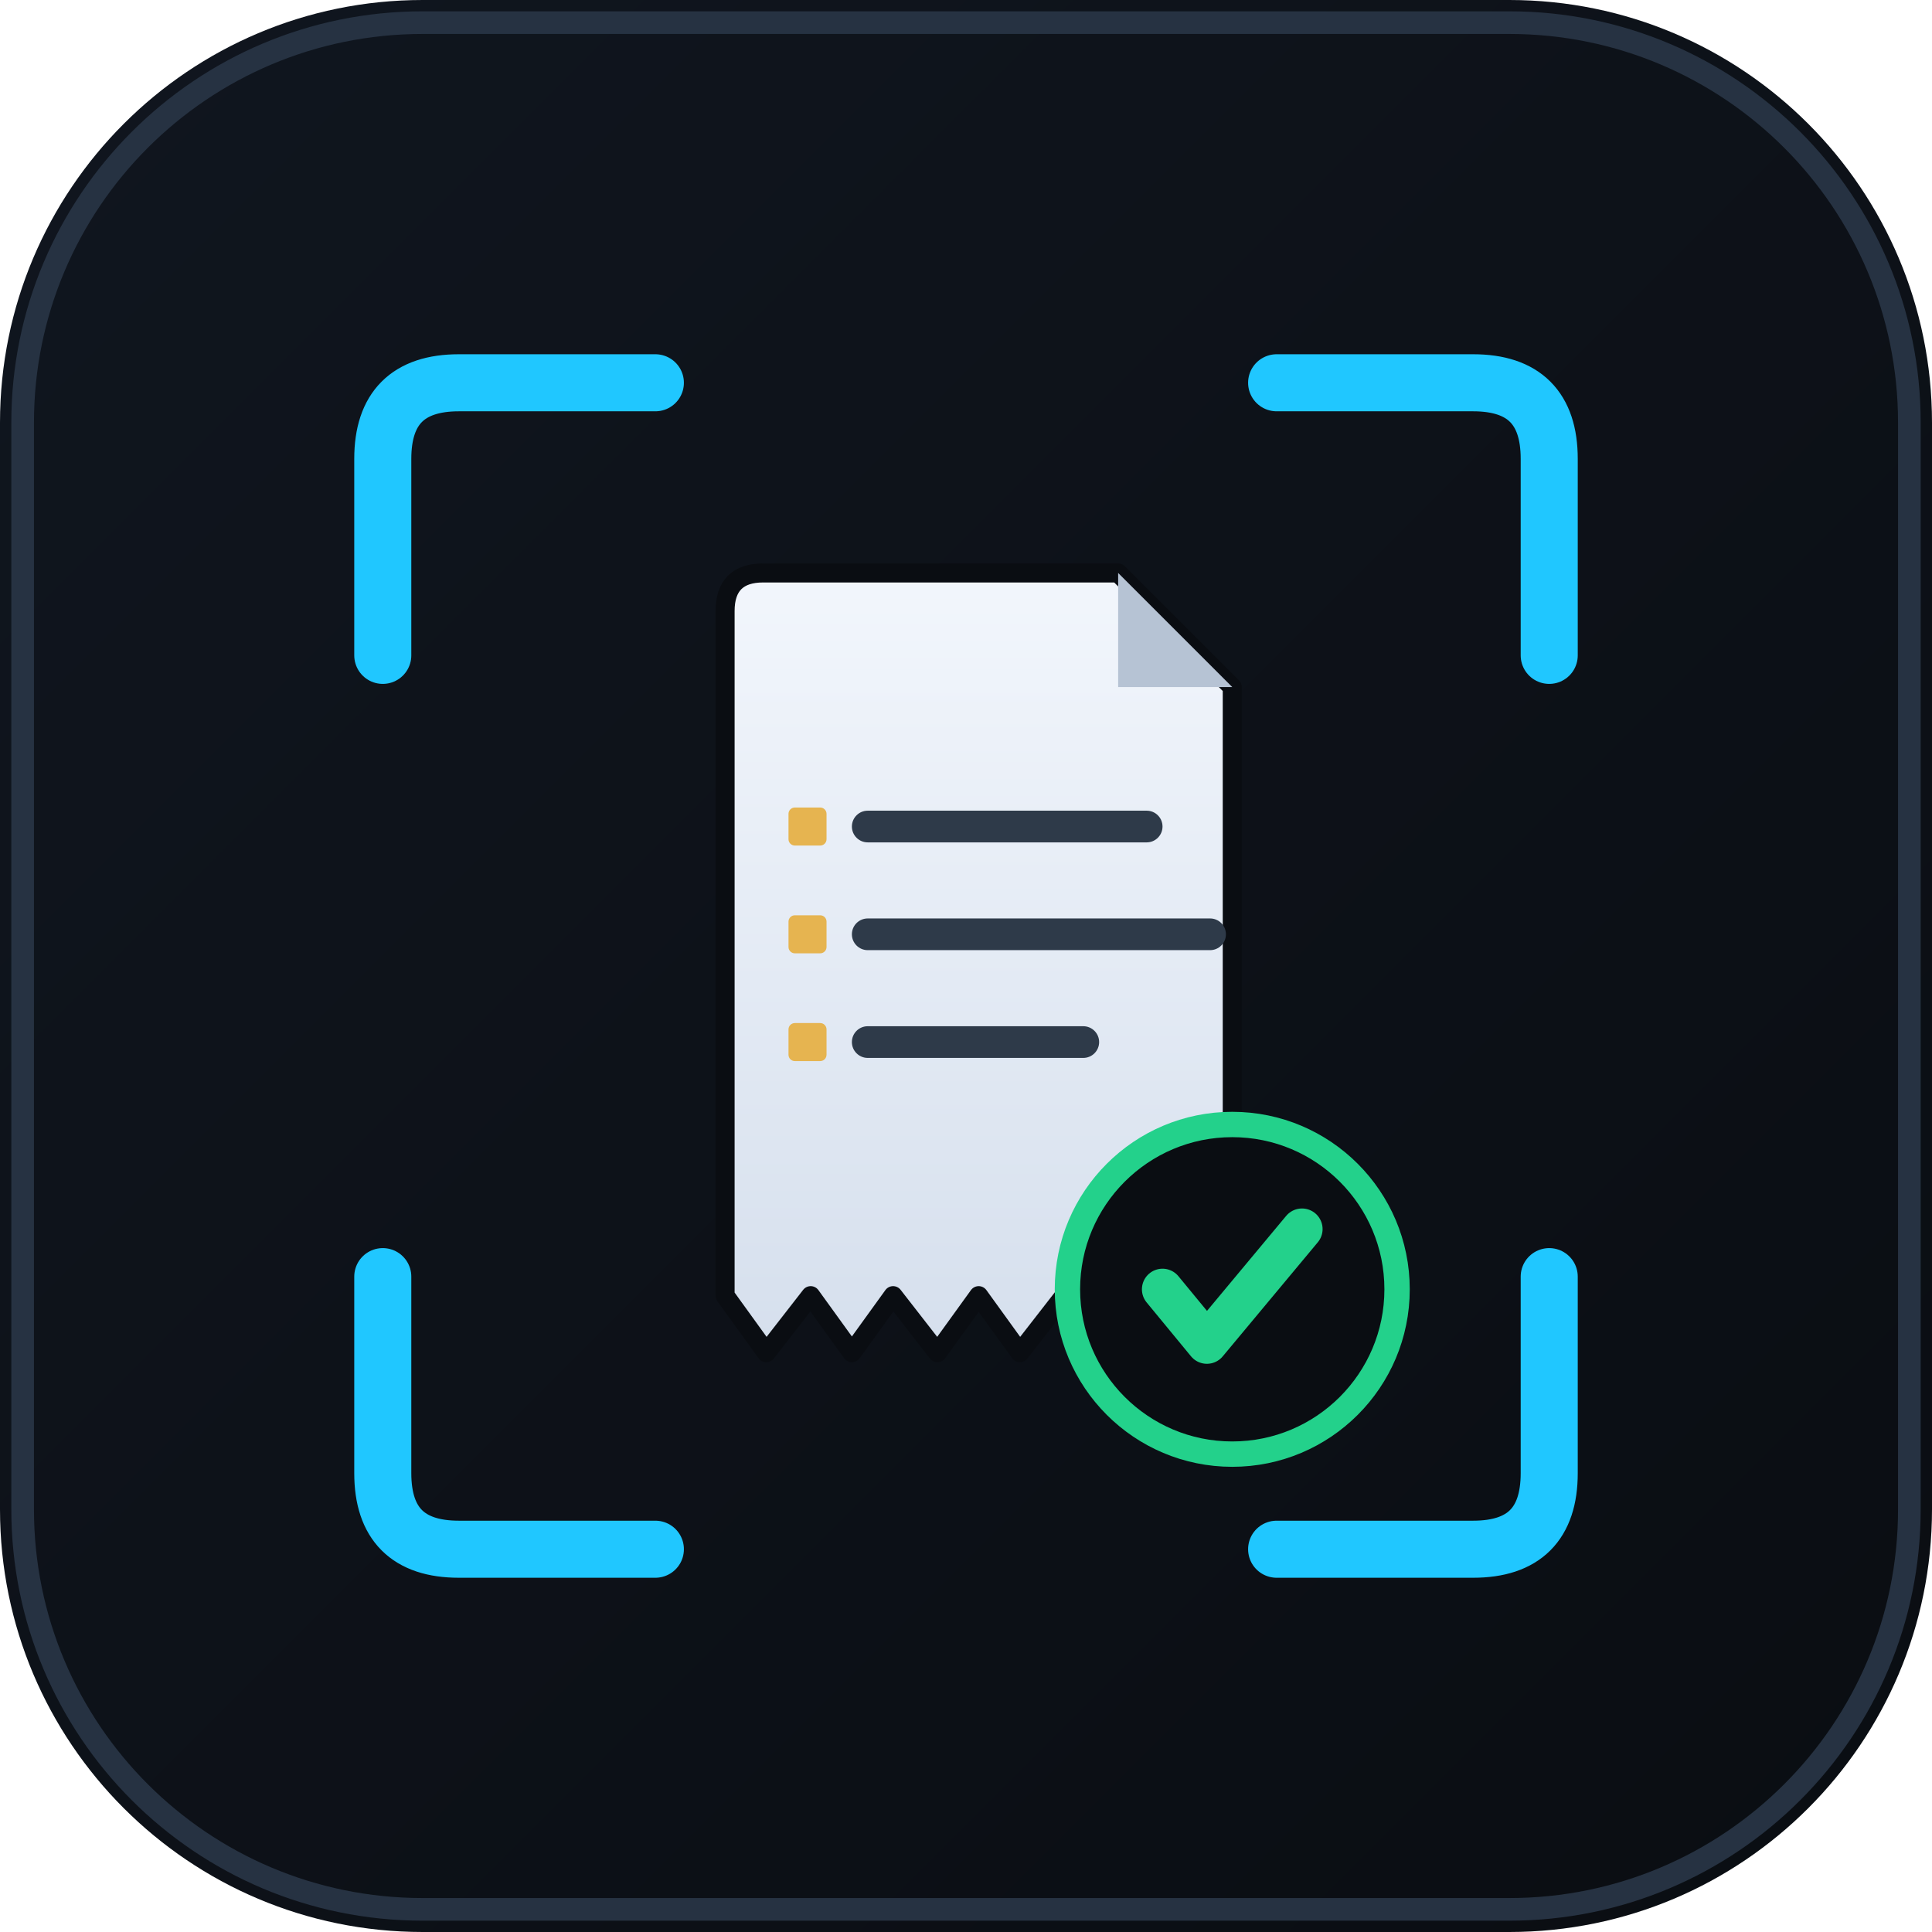
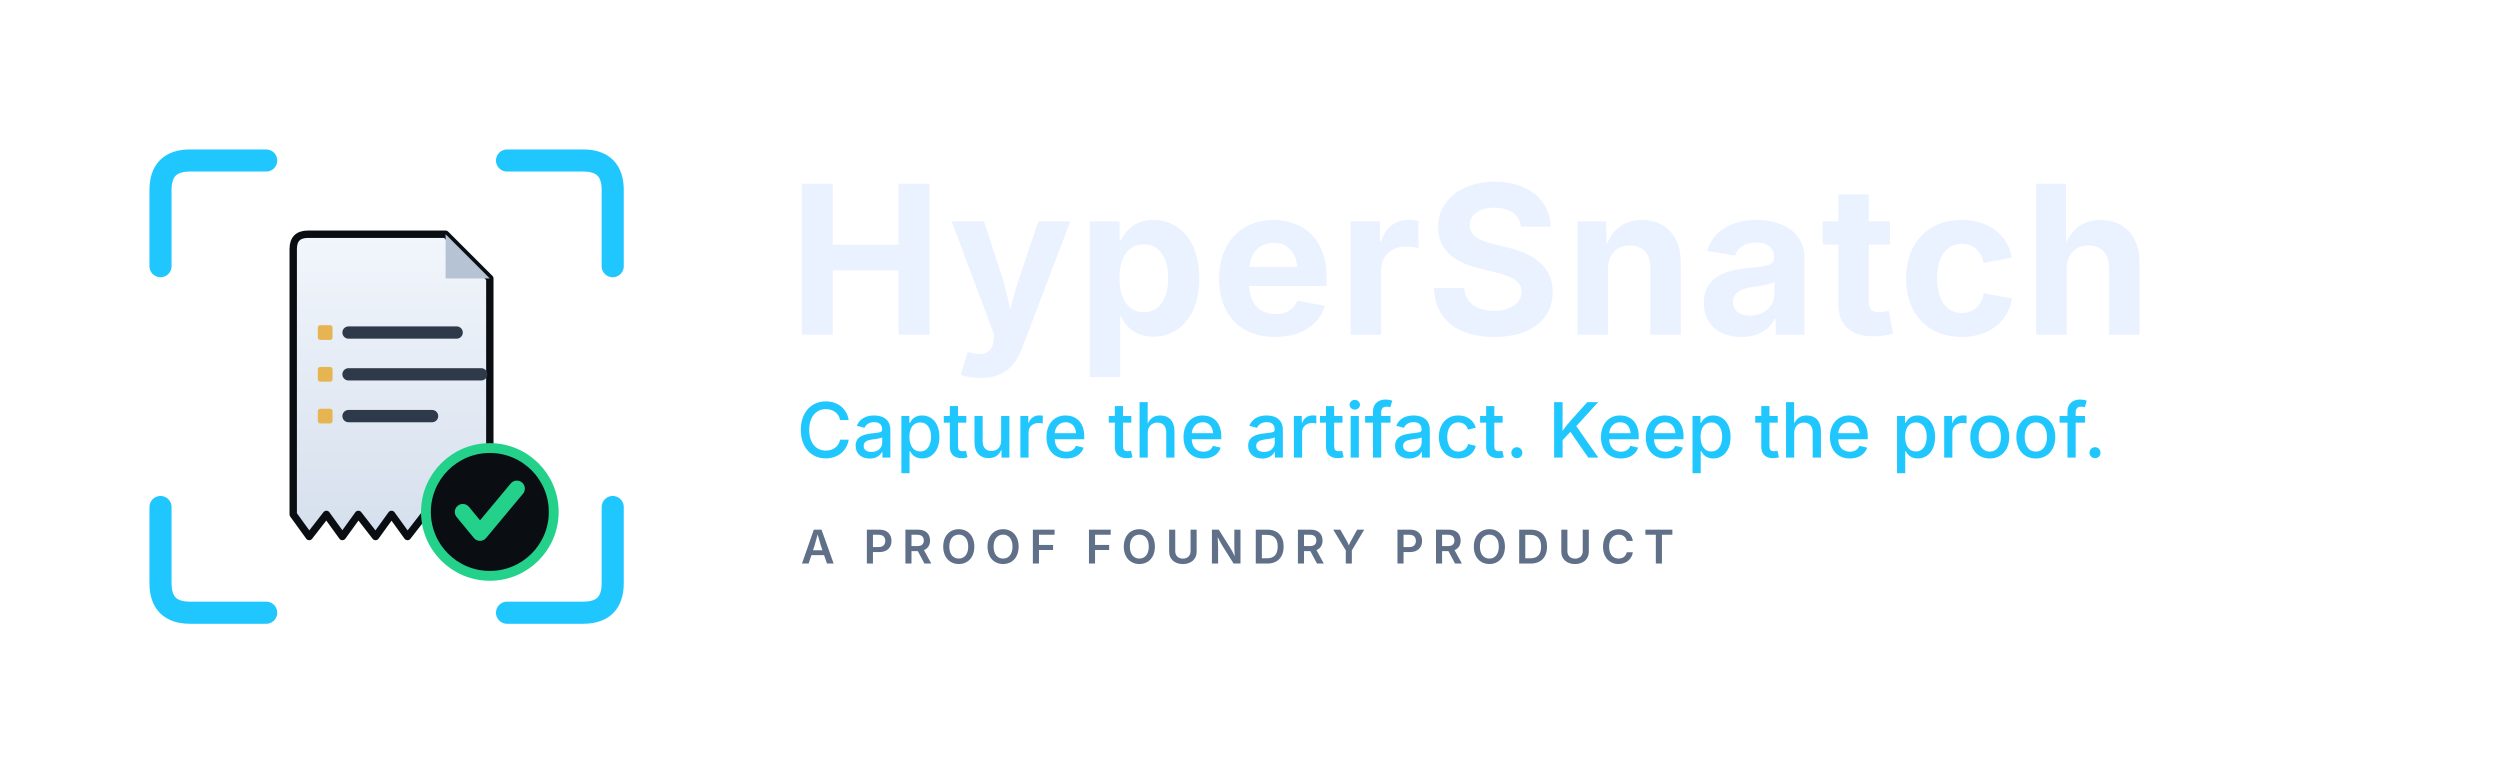
- <svg xmlns="http://www.w3.org/2000/svg" width="512" height="512" viewBox="0 0 512 512" fill="none" role="img" aria-label="HyperSnatch">
+ <svg xmlns="http://www.w3.org/2000/svg" width="1180" height="360" viewBox="0 0 1180 360" fill="none" role="img" aria-label="HyperSnatch — Capture the artifact. Keep the proof. A Proof Foundry product.">
  <defs>
-     <linearGradient id="hs_tile" x1="0" y1="0" x2="512" y2="512" gradientUnits="userSpaceOnUse">
-       <stop stop-color="#10161F" />
-       <stop offset="1" stop-color="#0A0D12" />
-     </linearGradient>
-     <linearGradient id="hs_page" x1="256" y1="132" x2="256" y2="392" gradientUnits="userSpaceOnUse">
+     <linearGradient id="hs_page_l" x1="256" y1="132" x2="256" y2="392" gradientUnits="userSpaceOnUse">
      <stop stop-color="#F2F6FC" />
      <stop offset="1" stop-color="#D4DEEC" />
    </linearGradient>
  </defs>
-   <rect width="512" height="512" rx="112" fill="url(#hs_tile)" />
-   <rect x="6" y="6" width="500" height="500" rx="106" fill="none" stroke="#263242" stroke-width="6" />
-   <g transform="translate(256 256) scale(0.84) translate(-256 -256)">
-     <path d="M192 132 H304 L340 168 V360 L327 378 L313 360 L300 378 L287 360 L273 378 L260 360 L247 378 L233 360 L220 378 L207 360 L193 378 L180 360 V144 Q180 132 192 132 Z" fill="url(#hs_page)" stroke="#0A0D12" stroke-width="6" stroke-linejoin="round" />
+   <g transform="translate(34 34) scale(0.58)">
+     <path d="M192 132 H304 L340 168 V360 L327 378 L313 360 L300 378 L287 360 L273 378 L260 360 L247 378 L233 360 L220 378 L207 360 L193 378 L180 360 V144 Q180 132 192 132 Z" fill="url(#hs_page_l)" stroke="#0A0D12" stroke-width="6" stroke-linejoin="round" />
    <path d="M304 132 L304 168 L340 168 Z" fill="#B6C3D4" />
    <rect x="200" y="206" width="12" height="12" rx="2" fill="#E6B450" />
    <rect x="220" y="207" width="98" height="10" rx="5" fill="#2E3A49" />
    <rect x="200" y="240" width="12" height="12" rx="2" fill="#E6B450" />
    <rect x="220" y="241" width="118" height="10" rx="5" fill="#2E3A49" />
    <rect x="200" y="274" width="12" height="12" rx="2" fill="#E6B450" />
    <rect x="220" y="275" width="78" height="10" rx="5" fill="#2E3A49" />
    <g stroke="#20C7FF" stroke-width="18" stroke-linecap="round" stroke-linejoin="round" fill="none">
      <path d="M72 158 V96 Q72 72 96 72 H158" />
      <path d="M440 158 V96 Q440 72 416 72 H354" />
      <path d="M72 354 V416 Q72 440 96 440 H158" />
      <path d="M440 354 V416 Q440 440 416 440 H354" />
    </g>
    <circle cx="340" cy="358" r="52" fill="#0A0D12" stroke="#23D18B" stroke-width="8" />
    <path d="M318 358 l14 17 l30 -36" stroke="#23D18B" stroke-width="13" stroke-linecap="round" stroke-linejoin="round" fill="none" />
  </g>
+   <text x="372" y="158" font-family="'Segoe UI Semibold','Segoe UI',Inter,'Helvetica Neue',Arial,sans-serif" font-size="98" font-weight="700" letter-spacing="1.5" fill="#EAF2FF">HyperSnatch</text>
+   <text x="376" y="216" font-family="'Segoe UI','Inter','Helvetica Neue',Arial,sans-serif" font-size="36" font-weight="500" fill="#20C7FF">Capture the artifact. Keep the proof.</text>
+   <text x="378" y="266" font-family="'Segoe UI','Inter','Helvetica Neue',Arial,sans-serif" font-size="22" font-weight="600" letter-spacing="4" fill="#607089">A PROOF FOUNDRY PRODUCT</text>
</svg>
